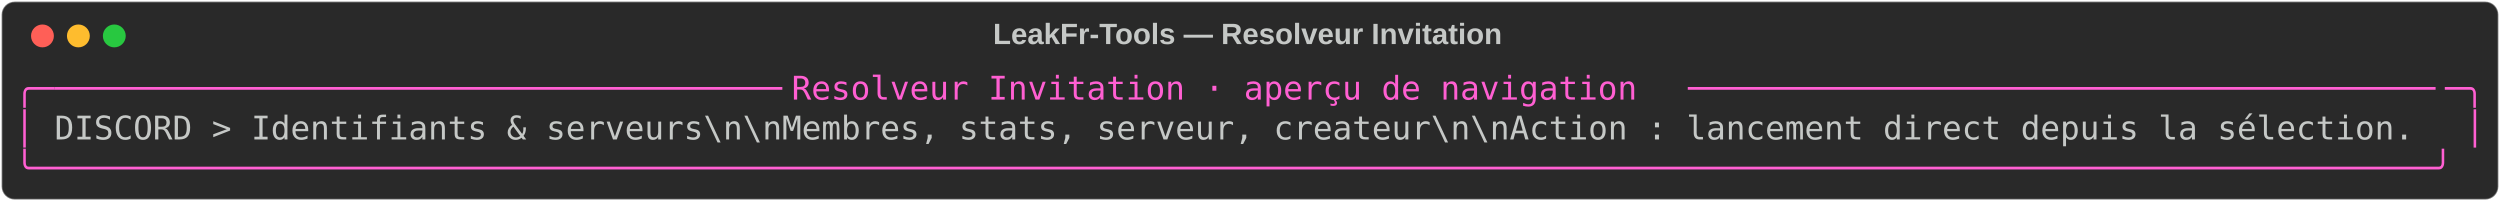
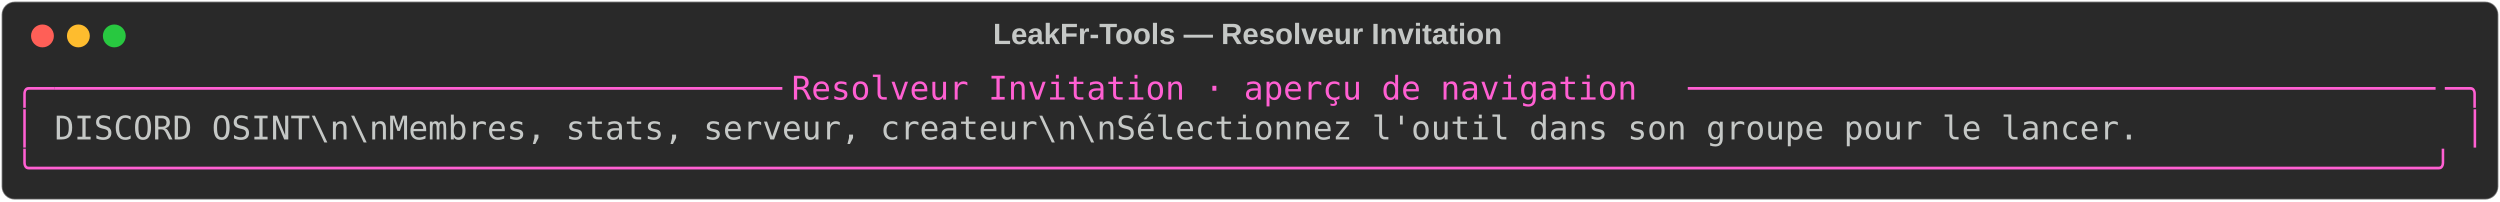
<svg xmlns="http://www.w3.org/2000/svg" class="rich-terminal" viewBox="0 0 1531 123.2">
  <style>

    @font-face {
        font-family: "Fira Code";
        src: local("FiraCode-Regular"),
                url("https://cdnjs.cloudflare.com/ajax/libs/firacode/6.2.0/woff2/FiraCode-Regular.woff2") format("woff2"),
                url("https://cdnjs.cloudflare.com/ajax/libs/firacode/6.2.0/woff/FiraCode-Regular.woff") format("woff");
        font-style: normal;
        font-weight: 400;
    }
    @font-face {
        font-family: "Fira Code";
        src: local("FiraCode-Bold"),
                url("https://cdnjs.cloudflare.com/ajax/libs/firacode/6.2.0/woff2/FiraCode-Bold.woff2") format("woff2"),
                url("https://cdnjs.cloudflare.com/ajax/libs/firacode/6.2.0/woff/FiraCode-Bold.woff") format("woff");
        font-style: bold;
        font-weight: 700;
    }

    .terminal-3613533372-matrix {
        font-family: Fira Code, monospace;
        font-size: 20px;
        line-height: 24.4px;
        font-variant-east-asian: full-width;
    }

    .terminal-3613533372-title {
        font-size: 18px;
        font-weight: bold;
        font-family: arial;
    }

    .terminal-3613533372-r1 { fill: #ff5fd2 }
.terminal-3613533372-r2 { fill: #c5c8c6 }
    </style>
  <defs>
    <clipPath id="terminal-3613533372-clip-terminal">
      <rect x="0" y="0" width="1511.8" height="72.2" />
    </clipPath>
    <clipPath id="terminal-3613533372-line-0">
      <rect x="0" y="1.5" width="1512.8" height="24.65" />
    </clipPath>
    <clipPath id="terminal-3613533372-line-1">
      <rect x="0" y="25.9" width="1512.8" height="24.65" />
    </clipPath>
  </defs>
  <rect fill="#292929" stroke="rgba(255,255,255,0.35)" stroke-width="1" x="1" y="1" width="1529" height="121.2" rx="8" />
  <text class="terminal-3613533372-title" fill="#c5c8c6" text-anchor="middle" x="764" y="27">LeakFr-Tools — Resolveur Invitation</text>
  <g transform="translate(26,22)">
    <circle cx="0" cy="0" r="7" fill="#ff5f57" />
    <circle cx="22" cy="0" r="7" fill="#febc2e" />
    <circle cx="44" cy="0" r="7" fill="#28c840" />
  </g>
  <g transform="translate(9, 41)" clip-path="url(#terminal-3613533372-clip-terminal)">
    <g class="terminal-3613533372-matrix">
      <text class="terminal-3613533372-r1" x="0" y="20" textLength="24.4" clip-path="url(#terminal-3613533372-line-0)">╭─</text>
      <text class="terminal-3613533372-r1" x="24.4" y="20" textLength="451.4" clip-path="url(#terminal-3613533372-line-0)">─────────────────────────────────────</text>
      <text class="terminal-3613533372-r1" x="475.8" y="20" textLength="549" clip-path="url(#terminal-3613533372-line-0)"> Resolveur Invitation · aperçu de navigation </text>
      <text class="terminal-3613533372-r1" x="1024.8" y="20" textLength="463.6" clip-path="url(#terminal-3613533372-line-0)">──────────────────────────────────────</text>
      <text class="terminal-3613533372-r1" x="1488.4" y="20" textLength="24.4" clip-path="url(#terminal-3613533372-line-0)">─╮</text>
      <text class="terminal-3613533372-r2" x="1512.8" y="20" textLength="12.2" clip-path="url(#terminal-3613533372-line-0)">
</text>
      <text class="terminal-3613533372-r1" x="0" y="44.4" textLength="12.2" clip-path="url(#terminal-3613533372-line-1)">│</text>
-       <text class="terminal-3613533372-r2" x="24.4" y="44.4" textLength="1464" clip-path="url(#terminal-3613533372-line-1)">DISCORD &gt; Identifiants &amp; serveurs\n\nMembres, stats, serveur, createur\n\nAction : lancement direct depuis la sélection.</text>
+       <text class="terminal-3613533372-r2" x="24.4" y="44.4" textLength="1293.2" clip-path="url(#terminal-3613533372-line-1)">DISCORD OSINT\n\nMembres, stats, serveur, createur\n\nSélectionnez l'outil dans son groupe pour le lancer.</text>
      <text class="terminal-3613533372-r1" x="1500.6" y="44.4" textLength="12.2" clip-path="url(#terminal-3613533372-line-1)">│</text>
      <text class="terminal-3613533372-r2" x="1512.8" y="44.4" textLength="12.2" clip-path="url(#terminal-3613533372-line-1)">
</text>
      <text class="terminal-3613533372-r1" x="0" y="68.8" textLength="1512.8" clip-path="url(#terminal-3613533372-line-2)">╰──────────────────────────────────────────────────────────────────────────────────────────────────────────────────────────╯</text>
      <text class="terminal-3613533372-r2" x="1512.8" y="68.8" textLength="12.2" clip-path="url(#terminal-3613533372-line-2)">
</text>
    </g>
  </g>
</svg>
